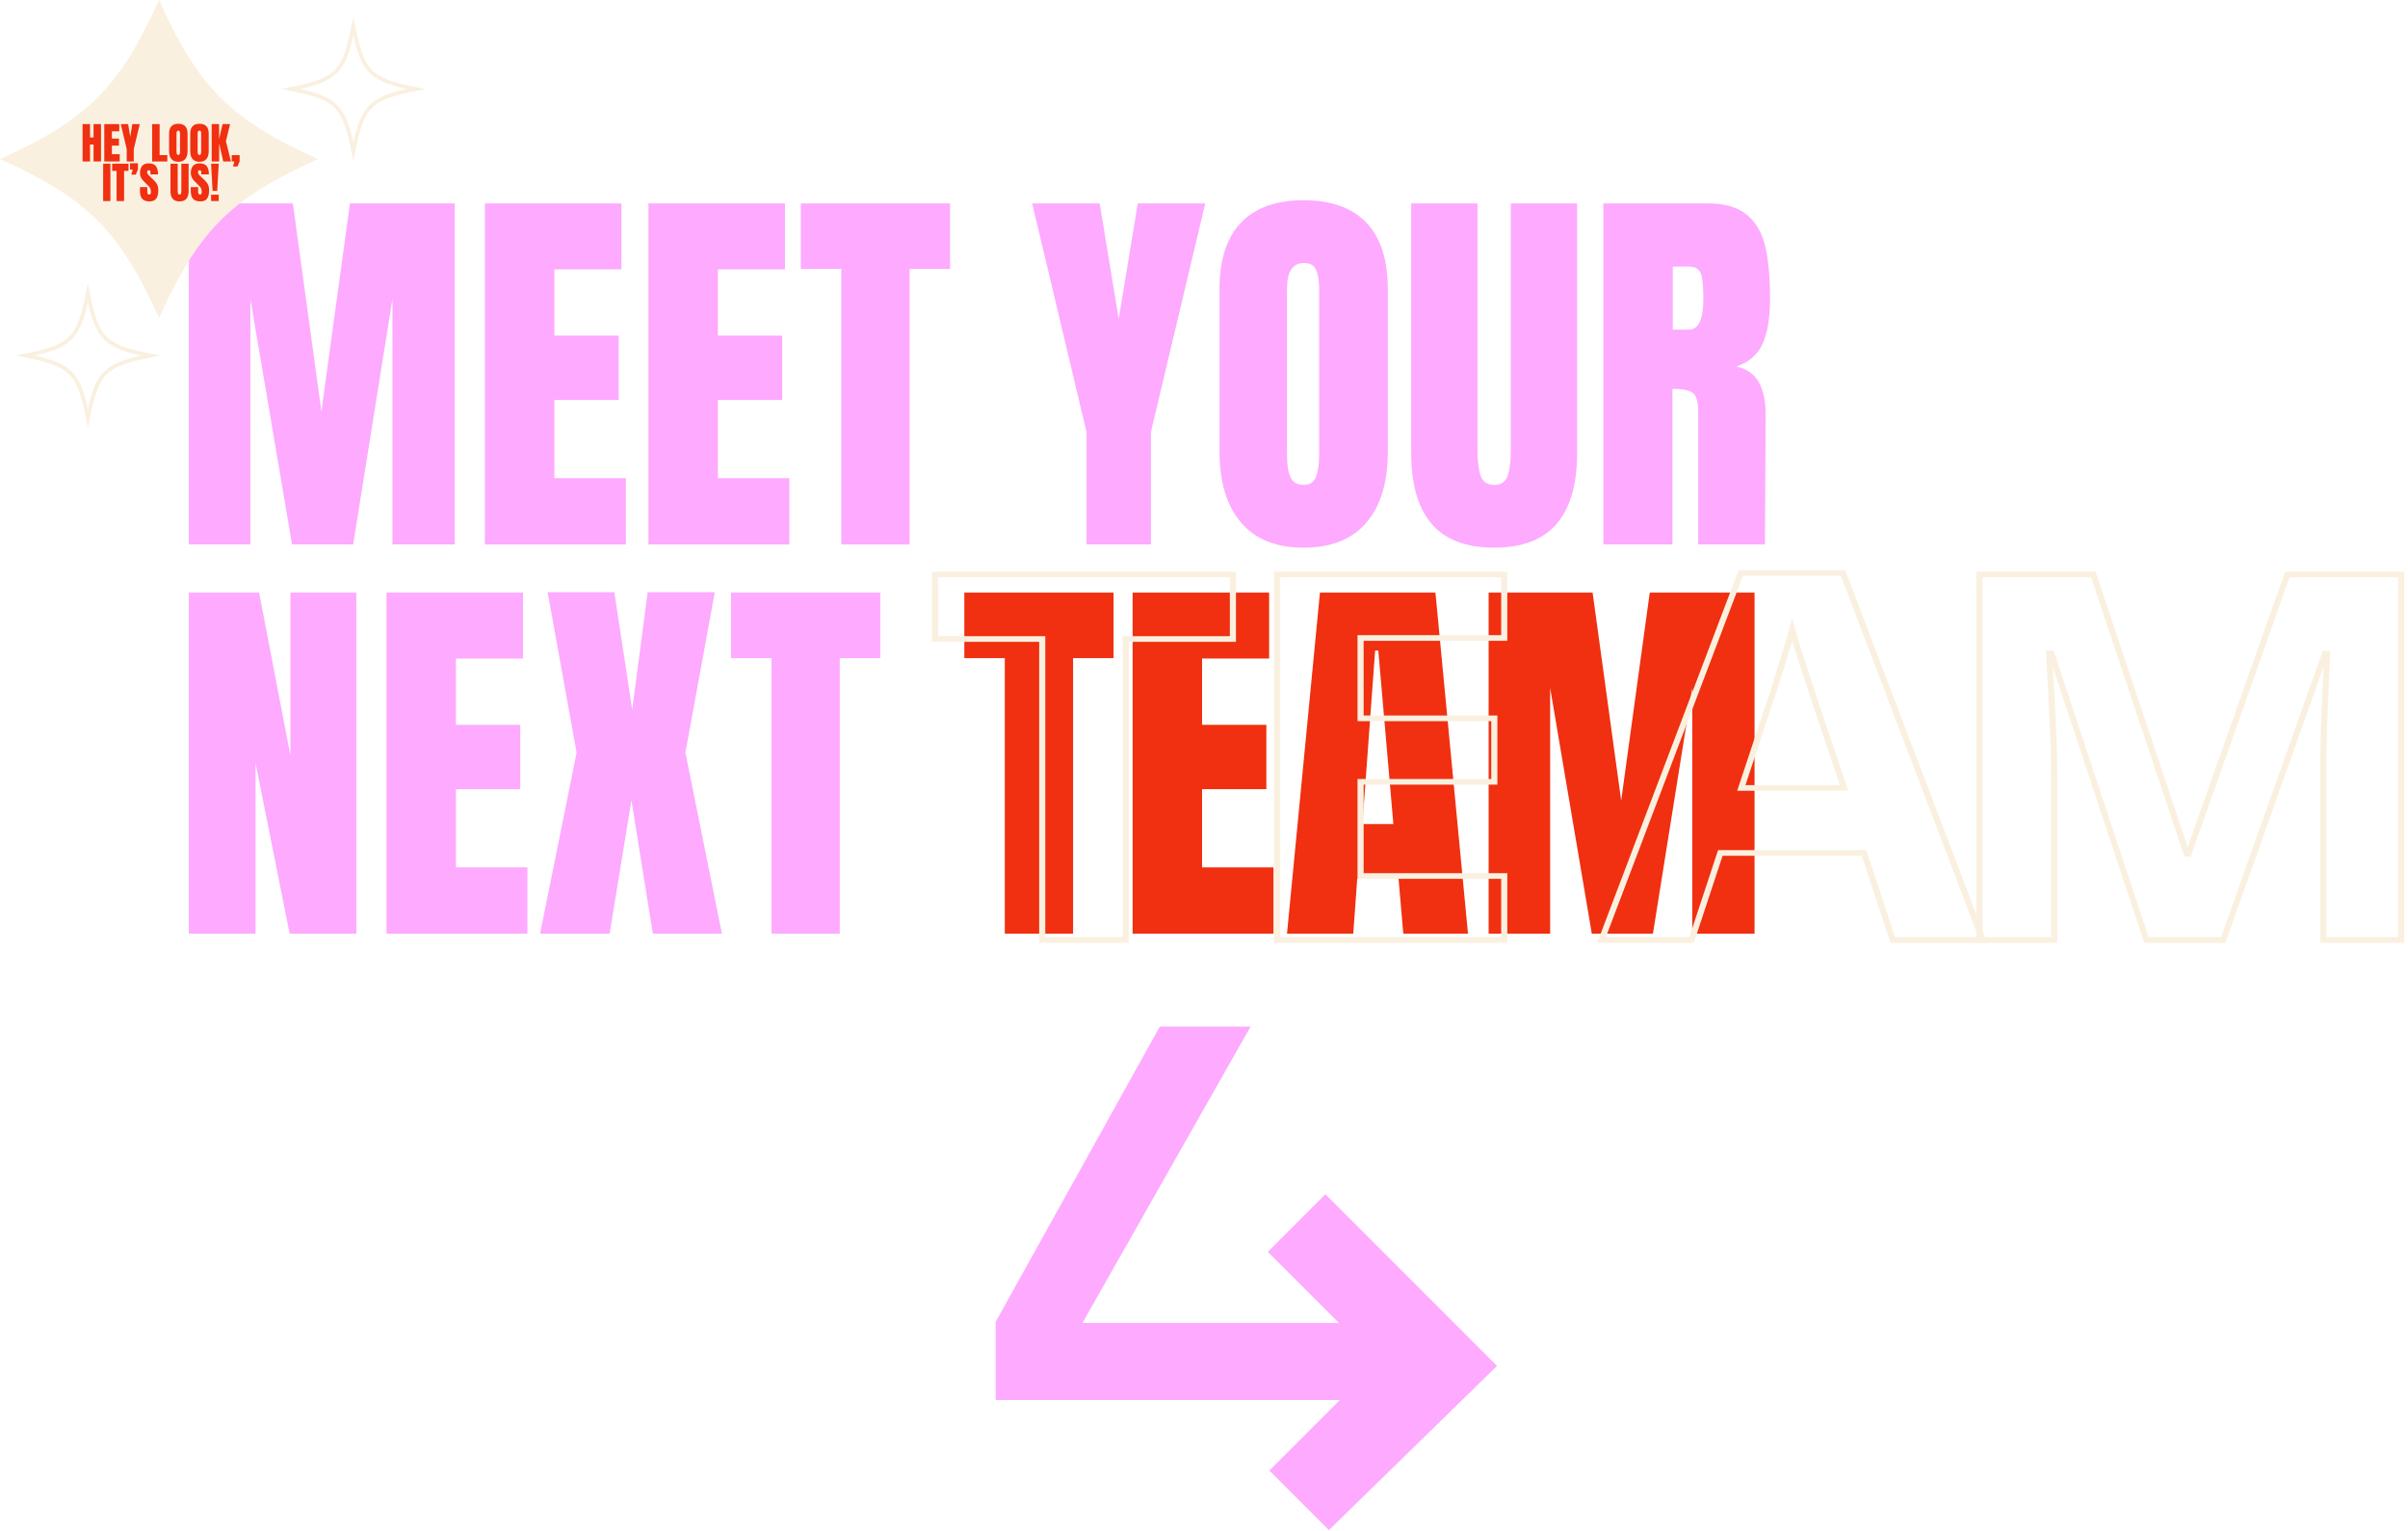
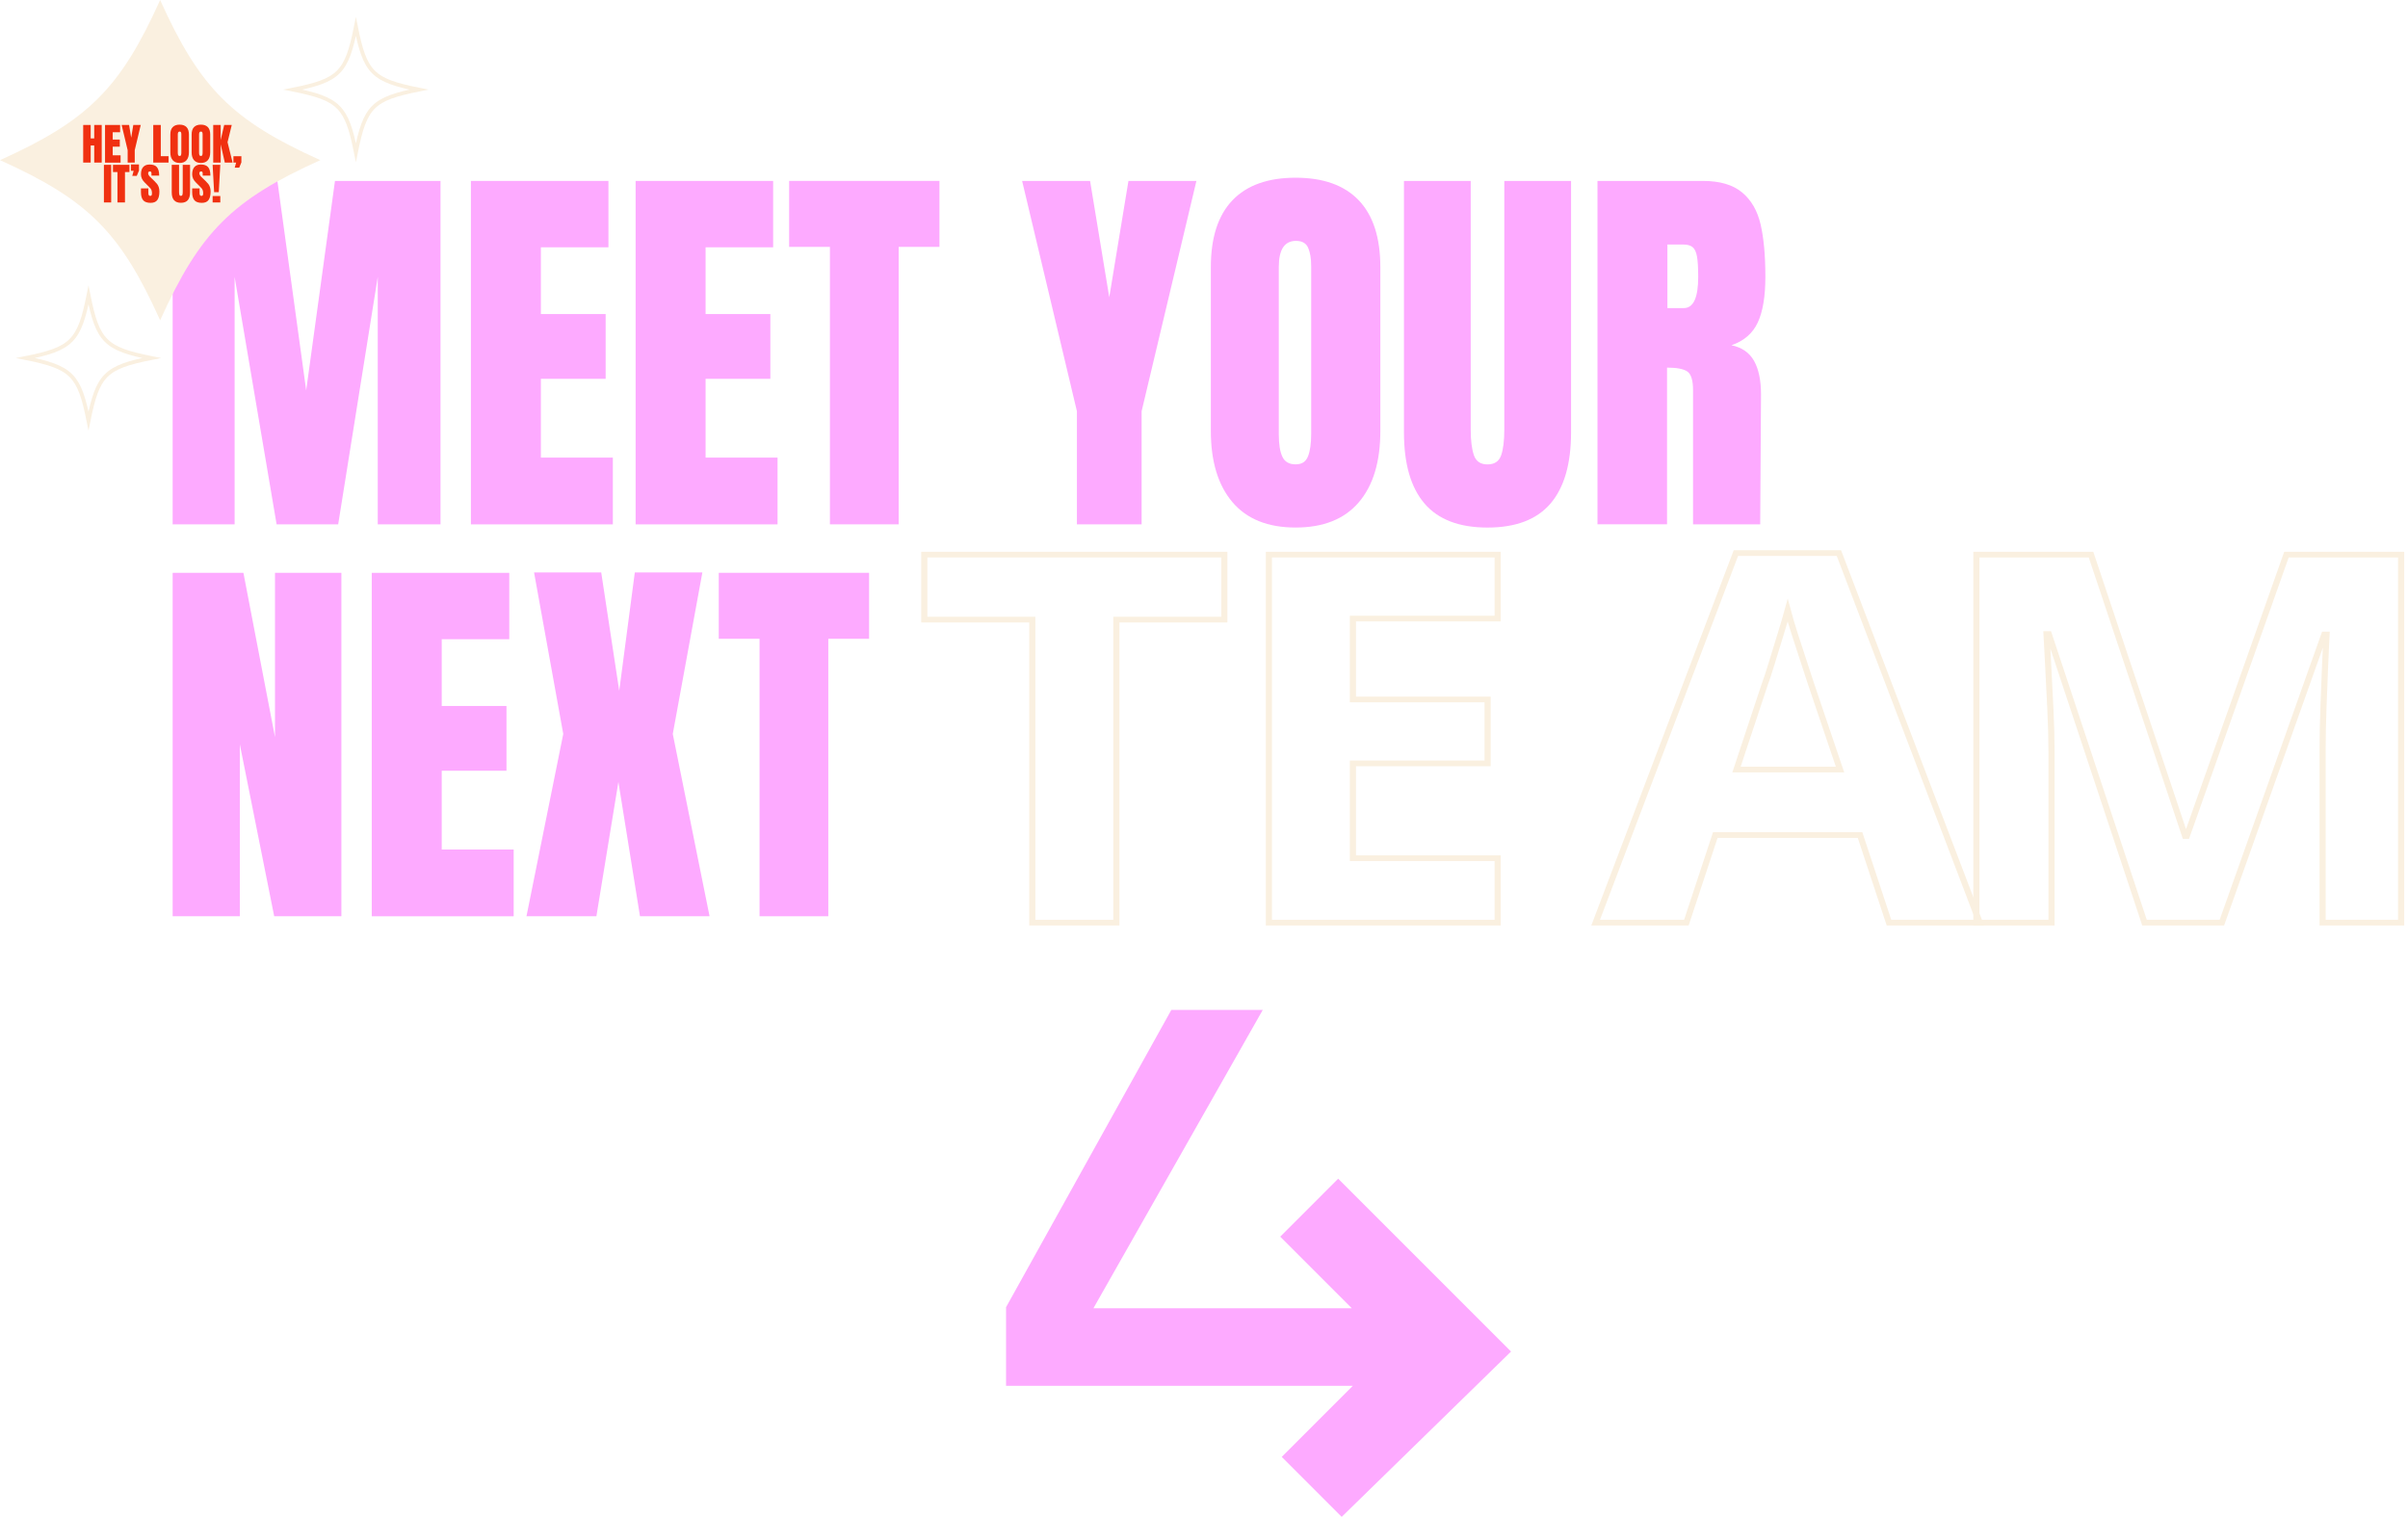
- <svg xmlns="http://www.w3.org/2000/svg" id="Layer_2" viewBox="0 0 1277.66 811.61">
+ <svg xmlns="http://www.w3.org/2000/svg" id="Layer_2" viewBox="0 0 897.52 565.39">
  <defs>
-     <style>.cls-1{fill:#faf0e0;}.cls-2{stroke-width:2px;}.cls-2,.cls-3{fill:none;stroke:#faf0e0;stroke-miterlimit:10;}.cls-4{fill:#fdaaff;}.cls-5{fill:#f03010;}.cls-6{letter-spacing:-.05em;}.cls-7{letter-spacing:-.03em;}.cls-8{letter-spacing:-.03em;}.cls-3{font-family:PPMigra-Extrabold, 'PP Migra';font-size:271.5px;font-weight:700;stroke-width:3px;}</style>
+     <style>.cls-1,.cls-2,.cls-3{fill:none;}.cls-4{fill:#faf0e0;}.cls-2{stroke-width:1.42px;}.cls-2,.cls-3{stroke:#faf0e0;stroke-miterlimit:10;}.cls-3{font-family:PPMigra-Extrabold, 'PP Migra';font-size:192.11px;font-weight:700;stroke-width:2.12px;}.cls-5{fill:#fdaaff;}.cls-6{fill:#f03010;}.cls-7{letter-spacing:-.05em;}.cls-8{letter-spacing:-.03em;}</style>
  </defs>
  <g id="Wireframe">
-     <polygon class="cls-4" points="705.1 811.61 673.51 780.02 710.94 742.59 528.29 742.59 528.29 701.18 615.37 544.55 663.53 544.55 574.33 701.71 710.41 701.71 672.71 664.01 703.24 633.48 794.29 724.54 705.1 811.61" />
-     <path class="cls-4" d="M100.2,288.8V107.9h55.17l15.16,110.35,15.16-110.35h55.6v180.9h-33.06v-130.36l-20.85,130.36h-32.43l-22.11-130.36v130.36h-32.64Z" />
-     <path class="cls-4" d="M257.3,288.8V107.9h72.44v34.96h-35.59v35.17h34.12v34.12h-34.12v41.49h37.91v35.17h-74.76Z" />
-     <path class="cls-4" d="M344.06,288.8V107.9h72.44v34.96h-35.59v35.17h34.12v34.12h-34.12v41.49h37.91v35.17h-74.76Z" />
-     <path class="cls-4" d="M446.4,288.8v-146.15h-21.48v-34.75h79.18v34.75h-21.48v146.15h-36.22Z" />
-     <path class="cls-4" d="M576.52,288.8v-59.6l-28.85-121.3h35.8l10.11,61.28,10.11-61.28h35.8l-28.85,121.3v59.6h-34.12Z" />
-     <path class="cls-4" d="M658.44,277.11c-7.58-8.91-11.37-21.44-11.37-37.59v-86.13c0-15.58,3.79-27.34,11.37-35.27,7.58-7.93,18.67-11.9,33.27-11.9s25.69,3.97,33.27,11.9c7.58,7.93,11.37,19.69,11.37,35.27v86.13c0,16.29-3.79,28.85-11.37,37.7-7.58,8.85-18.67,13.27-33.27,13.27s-25.69-4.46-33.27-13.37ZM698.24,253c1.12-2.81,1.68-6.74,1.68-11.79v-88.45c0-3.93-.53-7.12-1.58-9.58-1.05-2.45-3.2-3.69-6.42-3.69-6.04,0-9.06,4.56-9.06,13.69v88.24c0,5.2.63,9.13,1.9,11.79,1.26,2.67,3.58,4,6.95,4s5.4-1.4,6.53-4.21Z" />
-     <path class="cls-4" d="M759.62,277.85c-7.23-8.42-10.85-20.92-10.85-37.49V107.9h35.17v130.99c0,5.76.56,10.25,1.68,13.48,1.12,3.23,3.51,4.84,7.16,4.84s6.04-1.58,7.16-4.74c1.12-3.16,1.68-7.69,1.68-13.58V107.9h35.17v132.46c0,16.57-3.62,29.06-10.84,37.49-7.23,8.42-18.29,12.64-33.17,12.64s-25.94-4.21-33.17-12.64Z" />
-     <path class="cls-4" d="M850.71,107.9h55.6c8.85,0,15.69,2,20.53,6,4.84,4,8.11,9.62,9.79,16.85,1.69,7.23,2.53,16.46,2.53,27.69,0,10.25-1.34,18.25-4,24.01-2.67,5.76-7.3,9.76-13.9,12,5.48,1.13,9.44,3.86,11.9,8.21,2.46,4.35,3.69,10.25,3.69,17.69l-.42,68.44h-35.38v-70.76c0-5.05-.98-8.28-2.95-9.69-1.97-1.4-5.55-2.11-10.74-2.11v82.55h-36.64V107.9ZM896.19,174.87c5.05,0,7.58-5.48,7.58-16.43,0-4.77-.21-8.35-.63-10.74-.42-2.39-1.19-4.03-2.32-4.95-1.13-.91-2.74-1.37-4.84-1.37h-8.42v33.48h8.63Z" />
-     <path class="cls-4" d="M100.2,495.24v-180.9h37.27l16.64,86.55v-86.55h34.96v180.9h-35.38l-18.11-90.55v90.55h-35.38Z" />
-     <path class="cls-4" d="M205.07,495.24v-180.9h72.44v34.96h-35.59v35.17h34.12v34.12h-34.12v41.49h37.91v35.17h-74.76Z" />
-     <path class="cls-4" d="M286.57,495.24l19.38-96.03-15.37-85.08h35.38l9.48,62.33,8.21-62.33h35.59l-15.58,85.08,19.38,96.03h-36.64l-11.37-70.76-11.58,70.76h-36.85Z" />
-     <path class="cls-4" d="M409.34,495.24v-146.15h-21.48v-34.75h79.18v34.75h-21.48v146.15h-36.22Z" />
-     <path class="cls-5" d="M533.14,495.24v-146.15h-21.48v-34.75h79.18v34.75h-21.48v146.15h-36.22Z" />
-     <path class="cls-5" d="M600.95,495.24v-180.9h72.44v34.96h-35.59v35.17h34.12v34.12h-34.12v41.49h37.91v35.17h-74.76Z" />
-     <path class="cls-5" d="M682.87,495.24l17.48-180.9h61.28l17.27,180.9h-34.33l-2.53-29.27h-21.9l-2.11,29.27h-35.17ZM722.88,437.11h16.43l-8-92.03h-1.68l-6.74,92.03Z" />
-     <path class="cls-5" d="M789.85,495.24v-180.9h55.17l15.16,110.35,15.16-110.35h55.6v180.9h-33.06v-130.36l-20.85,130.36h-32.43l-22.11-130.36v130.36h-32.64Z" />
-     <text class="cls-3" transform="translate(490.26 498.59) scale(1.08 1)">
-       <tspan class="cls-7" x="0" y="0">TE</tspan>
-       <tspan class="cls-6" x="332.86" y="0">A</tspan>
-       <tspan class="cls-8" x="494.13" y="0">M</tspan>
+     <polygon class="cls-5" points="500.08 565.39 477.73 543.03 504.21 516.55 374.98 516.55 374.98 487.24 436.59 376.42 470.67 376.42 407.55 487.62 503.84 487.62 477.17 460.95 498.77 439.34 563.2 503.77 500.08 565.39" />
+     <path class="cls-5" d="M64.35,195.44V67.44h39.04l10.73,78.08,10.73-78.08h39.34v128h-23.39v-92.24l-14.75,92.24h-22.95l-15.65-92.24v92.24h-23.1Z" />
+     <path class="cls-5" d="M175.52,195.44V67.44h51.26v24.74h-25.18v24.88h24.14v24.14h-24.14v29.36h26.82v24.89h-52.9Z" />
+     <path class="cls-5" d="M236.91,195.44V67.44h51.26v24.74h-25.18v24.88h24.14v24.14h-24.14v29.36h26.82v24.89h-52.9Z" />
+     <path class="cls-5" d="M309.33,195.44v-103.42h-15.2v-24.59h56.03v24.59h-15.2v103.42h-25.63Z" />
+     <path class="cls-5" d="M401.39,195.44v-42.17l-20.42-85.83h25.33l7.15,43.36,7.15-43.36h25.33l-20.42,85.83v42.17h-24.14Z" />
+     <path class="cls-5" d="M459.36,187.17c-5.36-6.31-8.05-15.17-8.05-26.6v-60.95c0-11.03,2.68-19.35,8.05-24.96,5.36-5.61,13.21-8.42,23.54-8.42s18.18,2.81,23.54,8.42c5.36,5.61,8.05,13.93,8.05,24.96v60.95c0,11.53-2.68,20.42-8.05,26.67-5.36,6.26-13.21,9.39-23.54,9.39s-18.18-3.15-23.54-9.46ZM487.52,170.11c.79-1.99,1.19-4.77,1.19-8.35v-62.59c0-2.78-.37-5.04-1.12-6.78-.75-1.74-2.26-2.61-4.54-2.61-4.27,0-6.41,3.23-6.41,9.69v62.44c0,3.68.45,6.46,1.34,8.34.89,1.89,2.53,2.83,4.92,2.83s3.82-.99,4.62-2.98Z" />
+     <path class="cls-5" d="M530.96,187.69c-5.12-5.96-7.67-14.8-7.67-26.52v-93.73h24.88v92.69c0,4.07.4,7.25,1.19,9.54.79,2.29,2.48,3.43,5.07,3.43s4.27-1.12,5.07-3.35c.79-2.24,1.19-5.44,1.19-9.61v-92.69h24.88v93.73c0,11.72-2.56,20.56-7.67,26.52-5.12,5.96-12.94,8.94-23.47,8.94s-18.35-2.98-23.47-8.94Z" />
+     <path class="cls-5" d="M595.41,67.44h39.34c6.26,0,11.1,1.42,14.53,4.25,3.43,2.83,5.74,6.81,6.93,11.92,1.19,5.12,1.79,11.65,1.79,19.59,0,7.25-.95,12.92-2.83,16.99-1.89,4.07-5.17,6.91-9.83,8.49,3.88.8,6.68,2.73,8.42,5.81,1.74,3.08,2.61,7.25,2.61,12.52l-.3,48.43h-25.03v-50.07c0-3.58-.7-5.86-2.09-6.86-1.39-.99-3.92-1.49-7.6-1.49v58.41h-25.93V67.44ZM627.6,114.83c3.58,0,5.36-3.87,5.36-11.62,0-3.38-.15-5.91-.45-7.6-.3-1.69-.85-2.85-1.64-3.5-.8-.64-1.94-.97-3.43-.97h-5.96v23.69h6.11Z" />
+     <path class="cls-5" d="M64.35,341.52v-128h26.38l11.77,61.24v-61.24h24.74v128h-25.04l-12.81-64.08v64.08h-25.04Z" />
+     <path class="cls-5" d="M138.56,341.52v-128h51.26v24.74h-25.18v24.88h24.14v24.14h-24.14v29.36h26.82v24.89h-52.9Z" />
+     <path class="cls-5" d="M196.23,341.52l13.71-67.95-10.88-60.2h25.03l6.71,44.11,5.81-44.11h25.18l-11.03,60.2,13.71,67.95h-25.93l-8.05-50.07-8.2,50.07h-26.08Z" />
+     <path class="cls-5" d="M283.1,341.52v-103.42h-15.2v-24.59h56.03v24.59h-15.2v103.42h-25.63Z" />
+     <path class="cls-1" d="M370.7,341.52v-103.42h-15.2v-24.59h56.03v24.59h-15.2v103.42h-25.63Z" />
+     <path class="cls-1" d="M418.68,341.52v-128h51.26v24.74h-25.18v24.88h24.14v24.14h-24.14v29.36h26.82v24.89h-52.9Z" />
+     <path class="cls-1" d="M476.65,341.52l12.37-128h43.36l12.22,128h-24.29l-1.79-20.71h-15.5l-1.49,20.71h-24.89ZM504.96,300.39h11.62l-5.66-65.12h-1.19l-4.77,65.12Z" />
+     <path class="cls-1" d="M552.34,341.52v-128h39.04l10.73,78.08,10.73-78.08h39.34v128h-23.39v-92.24l-14.75,92.24h-22.95l-15.65-92.24v92.24h-23.1Z" />
+     <text class="cls-3" transform="translate(340.36 343.9) scale(1.08 1)">
+       <tspan class="cls-8" x="0" y="0">TE</tspan>
+       <tspan class="cls-7" x="235.53" y="0">A</tspan>
+       <tspan class="cls-8" x="349.64" y="0">M</tspan>
    </text>
-     <path class="cls-1" d="M0,84.36c46.46,20.93,63.43,37.9,84.36,84.36,20.93-46.46,37.9-63.43,84.36-84.36C122.26,63.43,105.29,46.46,84.36,0,63.43,46.46,46.46,63.43,0,84.36Z" />
-     <path class="cls-2" d="M154.3,47.21c24.36,4.87,28.3,8.82,33.17,33.17,4.87-24.36,8.82-28.3,33.17-33.17-24.36-4.87-28.3-8.82-33.17-33.17-4.87,24.36-8.82,28.3-33.17,33.17Z" />
-     <path class="cls-2" d="M13.46,188.59c24.36,4.87,28.3,8.82,33.17,33.17,4.87-24.36,8.82-28.3,33.17-33.17-24.36-4.87-28.3-8.82-33.17-33.17-4.87,24.36-8.82,28.3-33.17,33.17Z" />
-     <path class="cls-5" d="M43.82,85.65v-19.82h3.95v7.08h1.87v-7.08h3.95v19.82h-3.95v-9h-1.87v9h-3.95Z" />
-     <path class="cls-5" d="M55.33,85.65v-19.82h7.94v3.83h-3.9v3.85h3.74v3.74h-3.74v4.54h4.15v3.85h-8.19Z" />
-     <path class="cls-5" d="M67.24,85.65v-6.53l-3.16-13.29h3.92l1.11,6.71,1.11-6.71h3.92l-3.16,13.29v6.53h-3.74Z" />
-     <path class="cls-5" d="M80.73,85.65v-19.82h3.97v16.45h4.08v3.37h-8.05Z" />
-     <path class="cls-5" d="M90.97,84.37c-.83-.98-1.25-2.35-1.25-4.12v-9.44c0-1.71.42-3,1.25-3.86.83-.87,2.05-1.3,3.65-1.3s2.81.43,3.65,1.3,1.25,2.16,1.25,3.86v9.44c0,1.79-.42,3.16-1.25,4.13-.83.97-2.05,1.45-3.65,1.45s-2.81-.49-3.65-1.46ZM95.33,81.72c.12-.31.18-.74.18-1.29v-9.69c0-.43-.06-.78-.17-1.05-.12-.27-.35-.4-.7-.4-.66,0-.99.5-.99,1.5v9.67c0,.57.07,1,.21,1.29.14.29.39.44.76.44s.59-.15.72-.46Z" />
-     <path class="cls-5" d="M102.19,84.37c-.83-.98-1.25-2.35-1.25-4.12v-9.44c0-1.71.42-3,1.25-3.86.83-.87,2.05-1.3,3.65-1.3s2.81.43,3.65,1.3,1.25,2.16,1.25,3.86v9.44c0,1.79-.42,3.16-1.25,4.13-.83.97-2.05,1.45-3.65,1.45s-2.81-.49-3.65-1.46ZM106.55,81.72c.12-.31.18-.74.18-1.29v-9.69c0-.43-.06-.78-.17-1.05-.12-.27-.35-.4-.7-.4-.66,0-.99.5-.99,1.5v9.67c0,.57.07,1,.21,1.29.14.29.39.44.76.44s.59-.15.72-.46Z" />
-     <path class="cls-5" d="M112.32,85.65v-19.82h3.92v7.94l1.85-7.94h3.99l-2.21,9.07,2.68,10.75h-4.11l-2.17-9.6v9.6h-3.95Z" />
-     <path class="cls-5" d="M123.64,88.3l.74-2.65h-1.43v-3.37h4.2v3.25l-1.13,2.77h-2.38Z" />
-     <path class="cls-5" d="M54.74,106.65v-19.82h3.83v19.82h-3.83Z" />
-     <path class="cls-5" d="M61.87,106.65v-16.01h-2.35v-3.81h8.67v3.81h-2.35v16.01h-3.97Z" />
-     <path class="cls-5" d="M69.67,92.64l.74-2.68h-1.43v-3.34h4.22v3.25l-1.15,2.77h-2.38Z" />
-     <path class="cls-5" d="M75.46,105.49c-.8-.89-1.2-2.33-1.2-4.31v-1.94h3.9v2.47c0,.98.31,1.48.95,1.48.35,0,.6-.1.74-.31.14-.21.21-.56.21-1.05,0-.65-.08-1.18-.23-1.6-.15-.42-.35-.78-.59-1.06-.24-.28-.67-.73-1.28-1.33l-1.71-1.71c-1.32-1.29-1.98-2.72-1.98-4.29,0-1.69.39-2.98,1.17-3.86.78-.88,1.91-1.33,3.4-1.33,1.78,0,3.07.47,3.85,1.42.78.95,1.18,2.43,1.18,4.44h-4.04l-.02-1.36c0-.26-.07-.47-.22-.62-.15-.15-.35-.23-.61-.23-.31,0-.54.08-.69.25s-.23.4-.23.69c0,.65.37,1.31,1.11,2.01l2.31,2.21c.54.52.98,1.02,1.34,1.49.35.47.64,1.02.85,1.66.22.64.32,1.4.32,2.27,0,1.95-.36,3.43-1.07,4.44-.72,1.01-1.9,1.51-3.54,1.51-1.8,0-3.1-.45-3.9-1.34Z" />
-     <path class="cls-5" d="M91.64,105.45c-.79-.92-1.19-2.29-1.19-4.11v-14.51h3.85v14.35c0,.63.06,1.12.18,1.48s.38.53.78.53.66-.17.78-.52c.12-.35.18-.84.18-1.49v-14.35h3.85v14.51c0,1.82-.4,3.18-1.19,4.11-.79.92-2,1.38-3.63,1.38s-2.84-.46-3.63-1.38Z" />
-     <path class="cls-5" d="M102.43,105.49c-.8-.89-1.2-2.33-1.2-4.31v-1.94h3.9v2.47c0,.98.31,1.48.95,1.48.35,0,.6-.1.74-.31.14-.21.21-.56.21-1.05,0-.65-.08-1.18-.23-1.6-.15-.42-.35-.78-.59-1.06-.24-.28-.67-.73-1.28-1.33l-1.71-1.71c-1.32-1.29-1.98-2.72-1.98-4.29,0-1.69.39-2.98,1.17-3.86.78-.88,1.91-1.33,3.4-1.33,1.78,0,3.07.47,3.85,1.42.78.95,1.18,2.43,1.18,4.44h-4.04l-.02-1.36c0-.26-.07-.47-.22-.62-.15-.15-.35-.23-.61-.23-.31,0-.54.08-.69.25s-.23.4-.23.69c0,.65.37,1.31,1.11,2.01l2.31,2.21c.54.52.98,1.02,1.34,1.49.35.47.64,1.02.85,1.66.22.64.32,1.4.32,2.27,0,1.95-.36,3.43-1.07,4.44-.72,1.01-1.9,1.51-3.54,1.51-1.8,0-3.1-.45-3.9-1.34Z" />
-     <path class="cls-5" d="M112.79,101.25l-.78-14.42h4.04l-.81,14.42h-2.45ZM112.01,106.65v-3.37h4.04v3.37h-4.04Z" />
+     <path class="cls-4" d="M0,59.69c32.87,14.81,44.88,26.82,59.69,59.69,14.81-32.87,26.82-44.88,59.69-59.69C86.51,44.88,74.5,32.87,59.69,0,44.88,32.87,32.87,44.88,0,59.69Z" />
+     <path class="cls-2" d="M109.18,33.4c17.23,3.45,20.03,6.24,23.47,23.47,3.45-17.23,6.24-20.03,23.47-23.47-17.23-3.45-20.03-6.24-23.47-23.47-3.45,17.23-6.24,20.03-23.47,23.47Z" />
+     <path class="cls-2" d="M9.52,133.45c17.23,3.45,20.03,6.24,23.47,23.47,3.45-17.23,6.24-20.03,23.47-23.47-17.23-3.45-20.03-6.24-23.47-23.47-3.45,17.23-6.24,20.03-23.47,23.47Z" />
+     <path class="cls-6" d="M31.01,60.6v-14.02h2.79v5.01h1.32v-5.01h2.79v14.02h-2.79v-6.37h-1.32v6.37h-2.79Z" />
+     <path class="cls-6" d="M39.15,60.6v-14.02h5.62v2.71h-2.76v2.73h2.64v2.65h-2.64v3.22h2.94v2.73h-5.8Z" />
+     <path class="cls-6" d="M47.58,60.6v-4.62l-2.24-9.4h2.78l.78,4.75.78-4.75h2.78l-2.24,9.4v4.62h-2.64Z" />
+     <path class="cls-6" d="M57.12,60.6v-14.02h2.81v11.64h2.89v2.38h-5.7Z" />
+     <path class="cls-6" d="M64.37,59.7c-.59-.69-.88-1.66-.88-2.91v-6.68c0-1.21.29-2.12.88-2.73.59-.61,1.45-.92,2.58-.92s1.99.31,2.58.92c.59.62.88,1.53.88,2.73v6.68c0,1.26-.29,2.24-.88,2.92-.59.69-1.45,1.03-2.58,1.03s-1.99-.35-2.58-1.04ZM67.46,57.83c.09-.22.13-.52.13-.91v-6.86c0-.3-.04-.55-.12-.74s-.25-.29-.5-.29c-.47,0-.7.35-.7,1.06v6.84c0,.4.05.71.15.91.1.21.28.31.54.31s.42-.11.51-.33Z" />
+     <path class="cls-6" d="M72.31,59.7c-.59-.69-.88-1.66-.88-2.91v-6.68c0-1.21.29-2.12.88-2.73.59-.61,1.45-.92,2.58-.92s1.99.31,2.58.92c.59.62.88,1.53.88,2.73v6.68c0,1.26-.29,2.24-.88,2.92-.59.69-1.45,1.03-2.58,1.03s-1.99-.35-2.58-1.04ZM75.39,57.83c.09-.22.13-.52.13-.91v-6.86c0-.3-.04-.55-.12-.74s-.25-.29-.5-.29c-.47,0-.7.35-.7,1.06v6.84c0,.4.05.71.15.91.1.21.28.31.54.31s.42-.11.51-.33Z" />
+     <path class="cls-6" d="M79.47,60.6v-14.02h2.78v5.62l1.31-5.62h2.82l-1.57,6.42,1.89,7.61h-2.91l-1.53-6.79v6.79h-2.79Z" />
+     <path class="cls-6" d="M87.49,62.48l.52-1.88h-1.01v-2.38h2.97v2.3l-.8,1.96h-1.68Z" />
+     <path class="cls-6" d="M38.73,75.46v-14.02h2.71v14.02h-2.71Z" />
+     <path class="cls-6" d="M43.78,75.46v-11.33h-1.67v-2.69h6.14v2.69h-1.67v11.33h-2.81Z" />
+     <path class="cls-6" d="M49.3,65.55l.52-1.89h-1.01v-2.37h2.99v2.3l-.82,1.96h-1.68Z" />
+     <path class="cls-6" d="M53.39,74.65c-.57-.63-.85-1.65-.85-3.05v-1.37h2.76v1.75c0,.7.22,1.04.67,1.04.25,0,.42-.07.52-.22.1-.15.15-.39.15-.74,0-.46-.05-.83-.16-1.13-.11-.3-.25-.55-.42-.75-.17-.2-.47-.51-.91-.94l-1.21-1.21c-.94-.91-1.4-1.93-1.4-3.04,0-1.2.27-2.11.82-2.73s1.35-.94,2.41-.94c1.26,0,2.17.33,2.73,1,.55.67.83,1.72.83,3.14h-2.86l-.02-.96c0-.19-.05-.33-.15-.44-.1-.11-.25-.16-.43-.16-.22,0-.38.06-.49.18-.11.12-.16.28-.16.49,0,.46.26.93.78,1.42l1.63,1.57c.38.37.7.72.95,1.05.25.33.45.72.6,1.18s.23.99.23,1.61c0,1.38-.25,2.43-.76,3.14s-1.34,1.07-2.51,1.07c-1.27,0-2.19-.32-2.76-.95Z" />
+     <path class="cls-6" d="M64.85,74.61c-.56-.65-.84-1.62-.84-2.91v-10.27h2.73v10.16c0,.45.04.79.13,1.04.09.25.27.38.55.38s.47-.12.56-.37c.09-.25.13-.6.13-1.05v-10.16h2.73v10.27c0,1.28-.28,2.25-.84,2.91-.56.65-1.42.98-2.57.98s-2.01-.33-2.57-.98Z" />
+     <path class="cls-6" d="M72.48,74.65c-.57-.63-.85-1.65-.85-3.05v-1.37h2.76v1.75c0,.7.22,1.04.67,1.04.25,0,.42-.07.52-.22.1-.15.15-.39.15-.74,0-.46-.05-.83-.16-1.13-.11-.3-.25-.55-.42-.75-.17-.2-.47-.51-.91-.94l-1.21-1.21c-.94-.91-1.4-1.93-1.4-3.04,0-1.2.27-2.11.82-2.73s1.35-.94,2.41-.94c1.26,0,2.17.33,2.73,1,.55.67.83,1.72.83,3.14h-2.86l-.02-.96c0-.19-.05-.33-.15-.44-.1-.11-.25-.16-.43-.16-.22,0-.38.06-.49.18-.11.12-.16.28-.16.49,0,.46.26.93.78,1.42l1.63,1.57c.38.37.7.72.95,1.05.25.33.45.72.6,1.18s.23.99.23,1.61c0,1.38-.25,2.43-.76,3.14s-1.34,1.07-2.51,1.07c-1.27,0-2.19-.32-2.76-.95Z" />
+     <path class="cls-6" d="M79.81,71.64l-.56-10.2h2.86l-.57,10.2h-1.73ZM79.25,75.46v-2.38h2.86v2.38h-2.86Z" />
  </g>
</svg>
